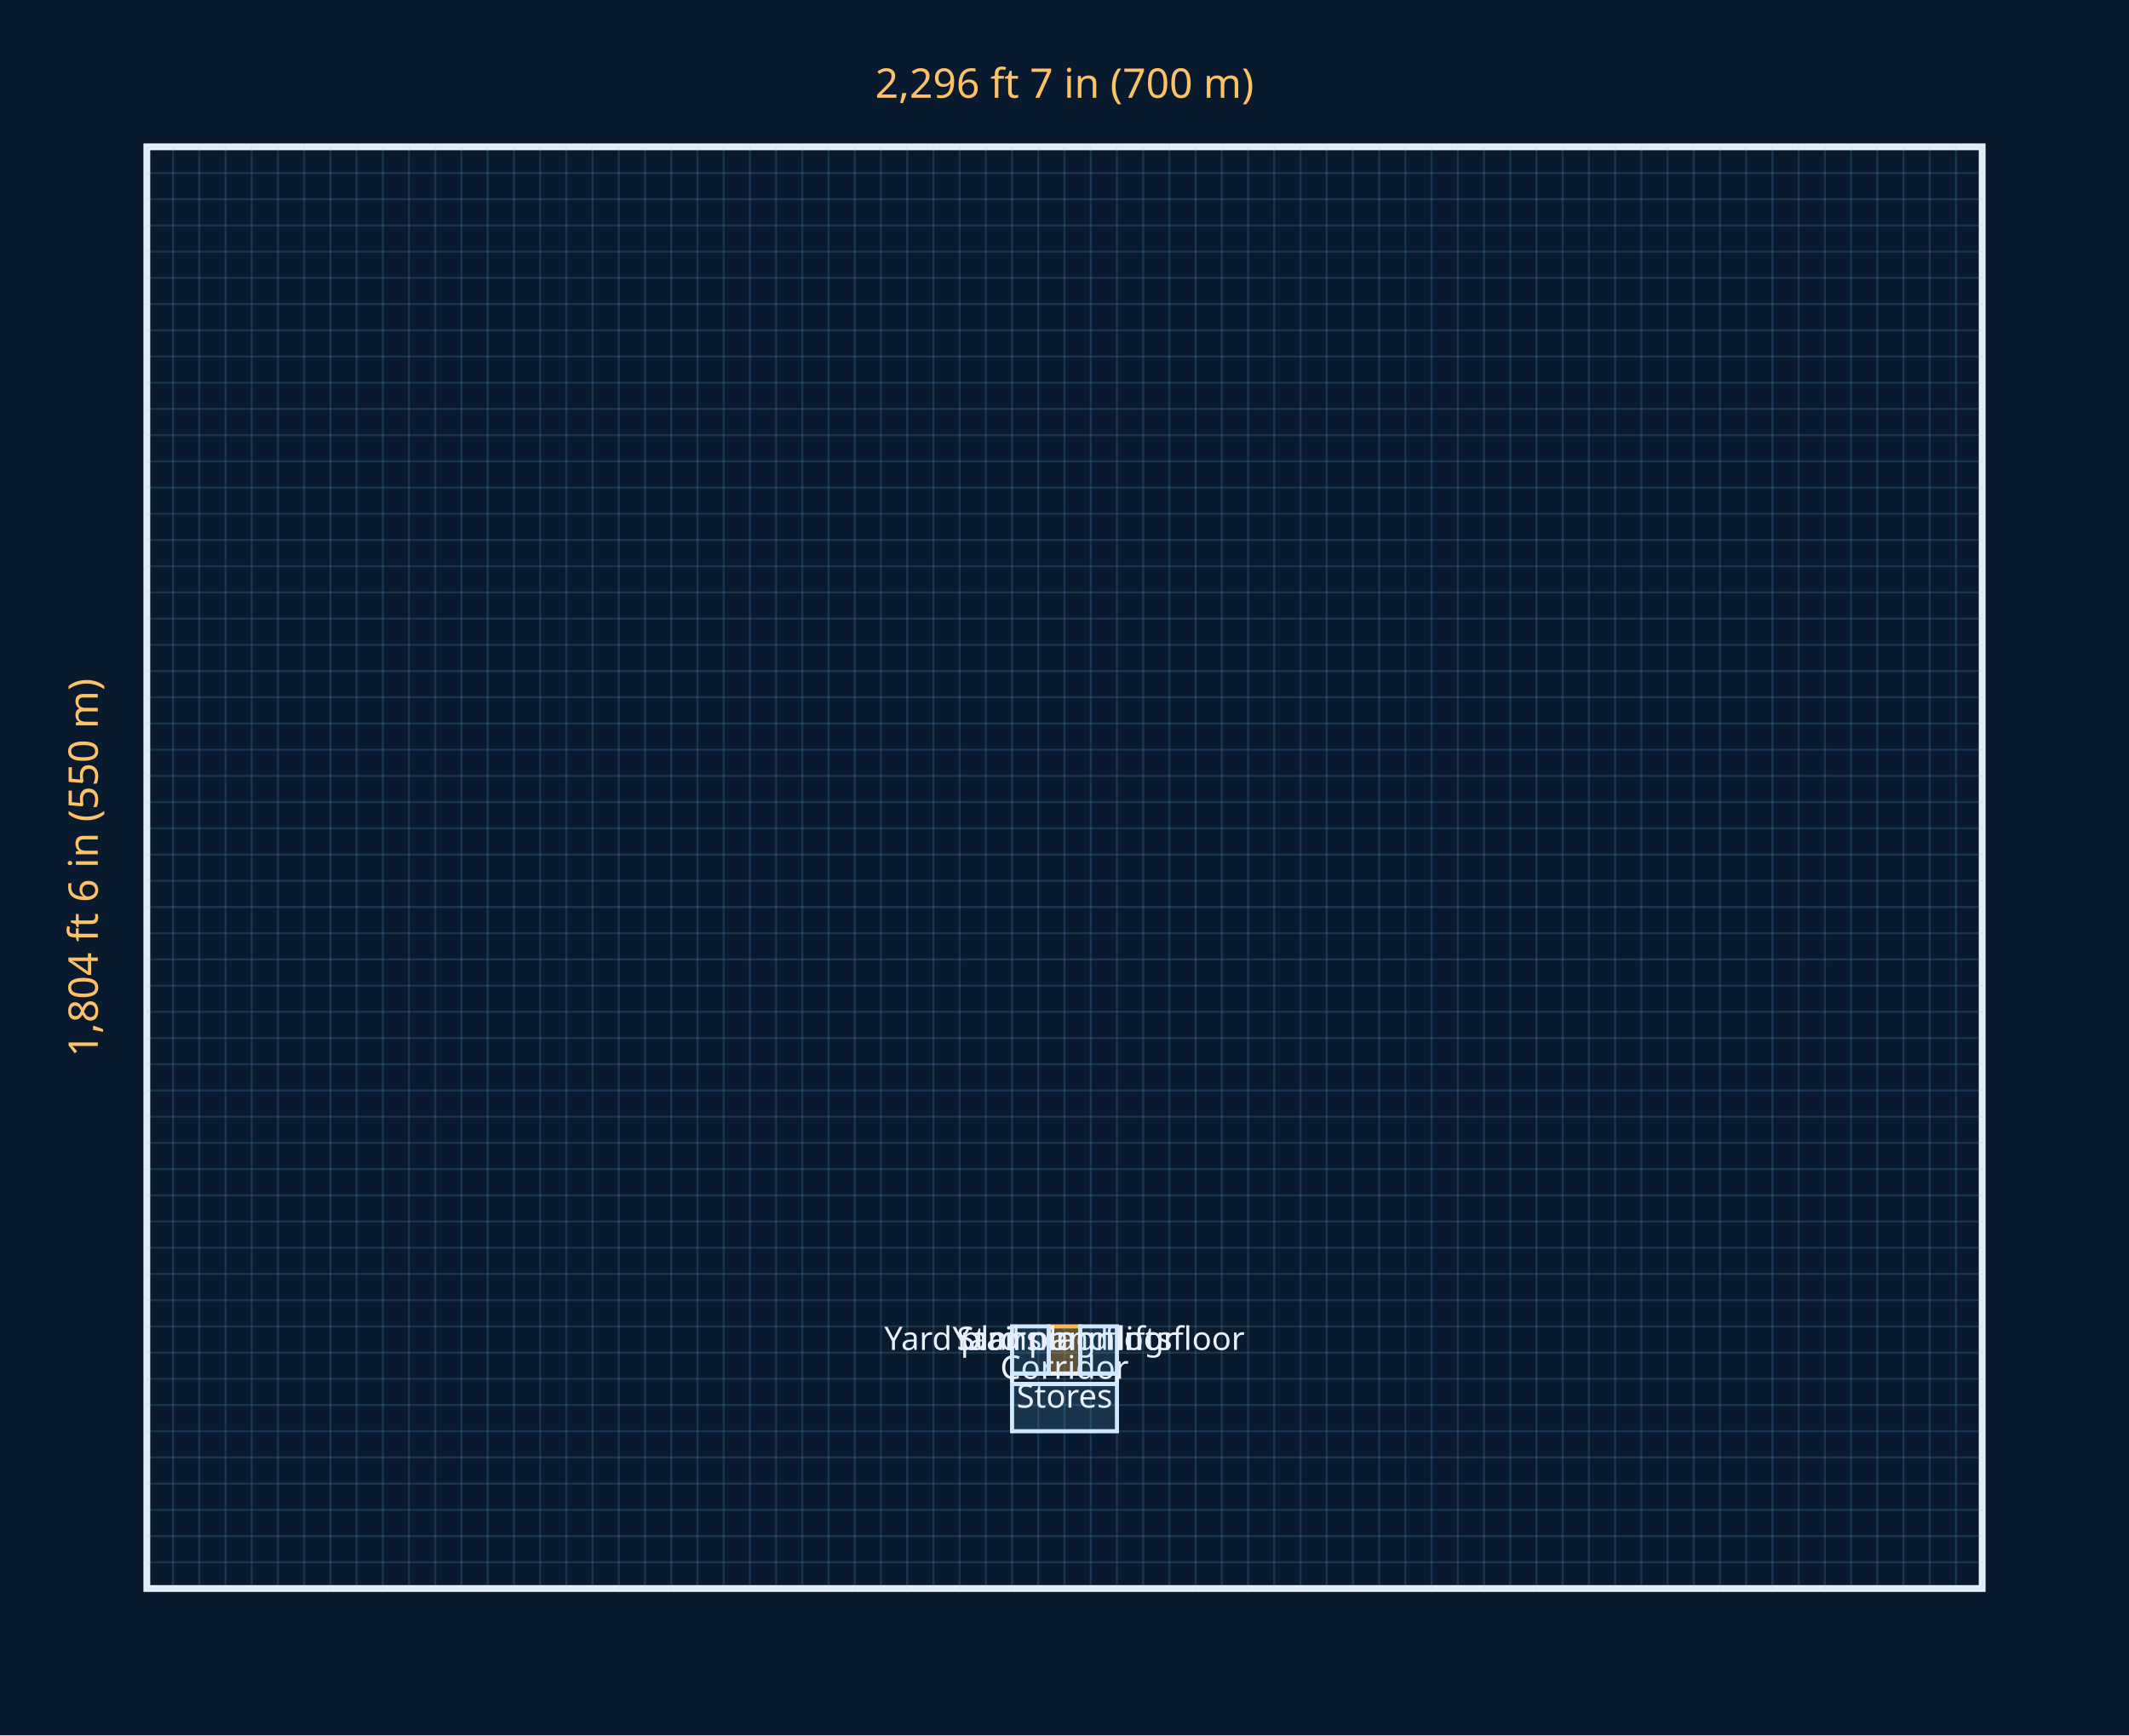
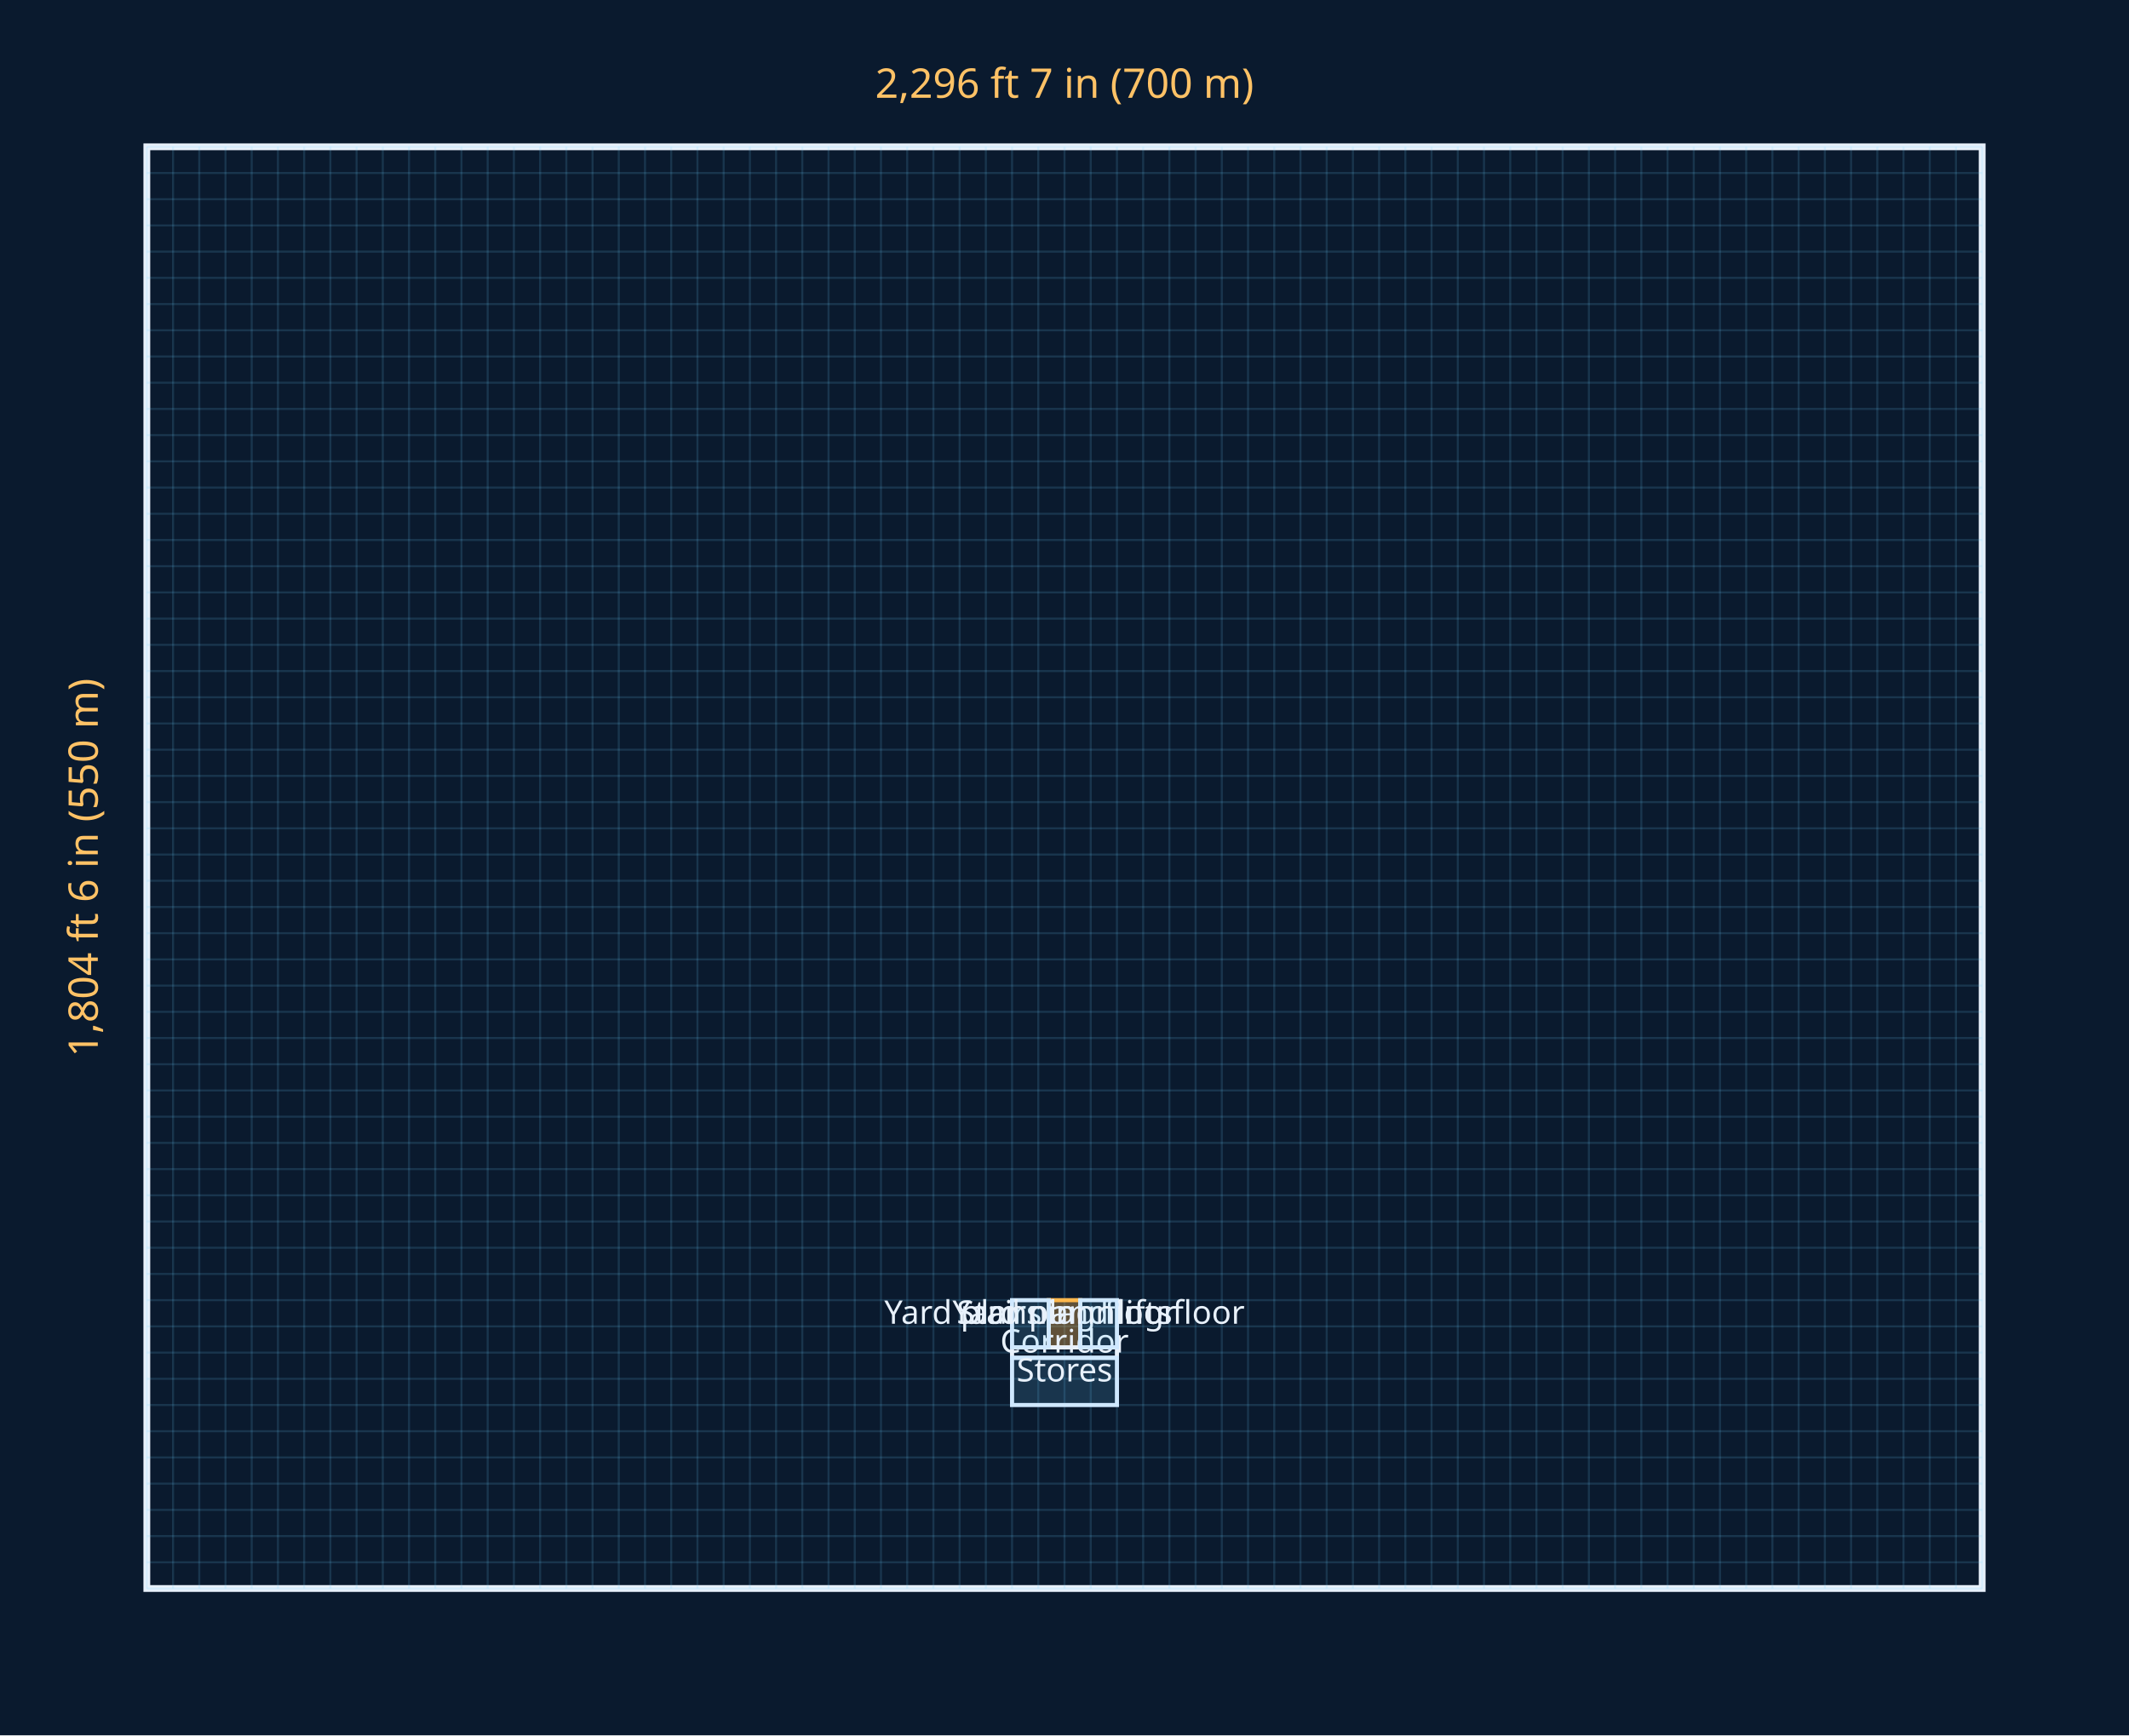
<svg xmlns="http://www.w3.org/2000/svg" viewBox="-56.0 -56.0 812.0 662.0" font-family="Segoe UI, sans-serif">
  <rect x="-56.0" y="-56.0" width="812.0" height="662.0" fill="#0a1a2e" />
  <rect x="0" y="0" width="700.0" height="550.0" fill="none" stroke="#e8f1fb" stroke-width="2.59" />
  <line x1="0.0" y1="0" x2="0.0" y2="550.0" stroke="#6fd0ff" stroke-opacity=".15" stroke-width="0.78" />
  <line x1="10.0" y1="0" x2="10.0" y2="550.0" stroke="#6fd0ff" stroke-opacity=".15" stroke-width="0.78" />
  <line x1="20.0" y1="0" x2="20.0" y2="550.0" stroke="#6fd0ff" stroke-opacity=".15" stroke-width="0.78" />
  <line x1="30.0" y1="0" x2="30.0" y2="550.0" stroke="#6fd0ff" stroke-opacity=".15" stroke-width="0.78" />
  <line x1="40.0" y1="0" x2="40.0" y2="550.0" stroke="#6fd0ff" stroke-opacity=".15" stroke-width="0.78" />
  <line x1="50.0" y1="0" x2="50.0" y2="550.0" stroke="#6fd0ff" stroke-opacity=".15" stroke-width="0.78" />
  <line x1="60.0" y1="0" x2="60.0" y2="550.0" stroke="#6fd0ff" stroke-opacity=".15" stroke-width="0.78" />
  <line x1="70.0" y1="0" x2="70.0" y2="550.0" stroke="#6fd0ff" stroke-opacity=".15" stroke-width="0.78" />
  <line x1="80.0" y1="0" x2="80.0" y2="550.0" stroke="#6fd0ff" stroke-opacity=".15" stroke-width="0.78" />
  <line x1="90.0" y1="0" x2="90.0" y2="550.0" stroke="#6fd0ff" stroke-opacity=".15" stroke-width="0.78" />
  <line x1="100.0" y1="0" x2="100.0" y2="550.0" stroke="#6fd0ff" stroke-opacity=".15" stroke-width="0.78" />
  <line x1="110.0" y1="0" x2="110.0" y2="550.0" stroke="#6fd0ff" stroke-opacity=".15" stroke-width="0.78" />
  <line x1="120.0" y1="0" x2="120.0" y2="550.0" stroke="#6fd0ff" stroke-opacity=".15" stroke-width="0.78" />
  <line x1="130.0" y1="0" x2="130.0" y2="550.0" stroke="#6fd0ff" stroke-opacity=".15" stroke-width="0.78" />
  <line x1="140.0" y1="0" x2="140.0" y2="550.0" stroke="#6fd0ff" stroke-opacity=".15" stroke-width="0.78" />
  <line x1="150.0" y1="0" x2="150.0" y2="550.0" stroke="#6fd0ff" stroke-opacity=".15" stroke-width="0.78" />
  <line x1="160.0" y1="0" x2="160.0" y2="550.0" stroke="#6fd0ff" stroke-opacity=".15" stroke-width="0.78" />
  <line x1="170.0" y1="0" x2="170.0" y2="550.0" stroke="#6fd0ff" stroke-opacity=".15" stroke-width="0.78" />
  <line x1="180.0" y1="0" x2="180.0" y2="550.0" stroke="#6fd0ff" stroke-opacity=".15" stroke-width="0.78" />
  <line x1="190.0" y1="0" x2="190.0" y2="550.0" stroke="#6fd0ff" stroke-opacity=".15" stroke-width="0.78" />
  <line x1="200.0" y1="0" x2="200.0" y2="550.0" stroke="#6fd0ff" stroke-opacity=".15" stroke-width="0.78" />
  <line x1="210.0" y1="0" x2="210.0" y2="550.0" stroke="#6fd0ff" stroke-opacity=".15" stroke-width="0.78" />
  <line x1="220.0" y1="0" x2="220.0" y2="550.0" stroke="#6fd0ff" stroke-opacity=".15" stroke-width="0.78" />
  <line x1="230.0" y1="0" x2="230.0" y2="550.0" stroke="#6fd0ff" stroke-opacity=".15" stroke-width="0.78" />
  <line x1="240.0" y1="0" x2="240.0" y2="550.0" stroke="#6fd0ff" stroke-opacity=".15" stroke-width="0.78" />
  <line x1="250.0" y1="0" x2="250.0" y2="550.0" stroke="#6fd0ff" stroke-opacity=".15" stroke-width="0.78" />
  <line x1="260.0" y1="0" x2="260.0" y2="550.0" stroke="#6fd0ff" stroke-opacity=".15" stroke-width="0.78" />
  <line x1="270.0" y1="0" x2="270.0" y2="550.0" stroke="#6fd0ff" stroke-opacity=".15" stroke-width="0.78" />
  <line x1="280.0" y1="0" x2="280.0" y2="550.0" stroke="#6fd0ff" stroke-opacity=".15" stroke-width="0.78" />
  <line x1="290.0" y1="0" x2="290.0" y2="550.0" stroke="#6fd0ff" stroke-opacity=".15" stroke-width="0.78" />
  <line x1="300.0" y1="0" x2="300.0" y2="550.0" stroke="#6fd0ff" stroke-opacity=".15" stroke-width="0.78" />
  <line x1="310.0" y1="0" x2="310.0" y2="550.0" stroke="#6fd0ff" stroke-opacity=".15" stroke-width="0.78" />
  <line x1="320.0" y1="0" x2="320.0" y2="550.0" stroke="#6fd0ff" stroke-opacity=".15" stroke-width="0.78" />
  <line x1="330.0" y1="0" x2="330.0" y2="550.0" stroke="#6fd0ff" stroke-opacity=".15" stroke-width="0.78" />
  <line x1="340.0" y1="0" x2="340.0" y2="550.0" stroke="#6fd0ff" stroke-opacity=".15" stroke-width="0.78" />
  <line x1="350.0" y1="0" x2="350.0" y2="550.0" stroke="#6fd0ff" stroke-opacity=".15" stroke-width="0.78" />
  <line x1="360.0" y1="0" x2="360.0" y2="550.0" stroke="#6fd0ff" stroke-opacity=".15" stroke-width="0.78" />
  <line x1="370.0" y1="0" x2="370.0" y2="550.0" stroke="#6fd0ff" stroke-opacity=".15" stroke-width="0.78" />
  <line x1="380.0" y1="0" x2="380.0" y2="550.0" stroke="#6fd0ff" stroke-opacity=".15" stroke-width="0.78" />
  <line x1="390.0" y1="0" x2="390.0" y2="550.0" stroke="#6fd0ff" stroke-opacity=".15" stroke-width="0.78" />
  <line x1="400.0" y1="0" x2="400.0" y2="550.0" stroke="#6fd0ff" stroke-opacity=".15" stroke-width="0.78" />
  <line x1="410.0" y1="0" x2="410.0" y2="550.0" stroke="#6fd0ff" stroke-opacity=".15" stroke-width="0.78" />
  <line x1="420.0" y1="0" x2="420.0" y2="550.0" stroke="#6fd0ff" stroke-opacity=".15" stroke-width="0.78" />
  <line x1="430.0" y1="0" x2="430.0" y2="550.0" stroke="#6fd0ff" stroke-opacity=".15" stroke-width="0.78" />
  <line x1="440.0" y1="0" x2="440.0" y2="550.0" stroke="#6fd0ff" stroke-opacity=".15" stroke-width="0.78" />
  <line x1="450.0" y1="0" x2="450.0" y2="550.0" stroke="#6fd0ff" stroke-opacity=".15" stroke-width="0.78" />
  <line x1="460.0" y1="0" x2="460.0" y2="550.0" stroke="#6fd0ff" stroke-opacity=".15" stroke-width="0.78" />
  <line x1="470.0" y1="0" x2="470.0" y2="550.0" stroke="#6fd0ff" stroke-opacity=".15" stroke-width="0.78" />
  <line x1="480.0" y1="0" x2="480.0" y2="550.0" stroke="#6fd0ff" stroke-opacity=".15" stroke-width="0.78" />
  <line x1="490.0" y1="0" x2="490.0" y2="550.0" stroke="#6fd0ff" stroke-opacity=".15" stroke-width="0.78" />
  <line x1="500.0" y1="0" x2="500.0" y2="550.0" stroke="#6fd0ff" stroke-opacity=".15" stroke-width="0.78" />
  <line x1="510.0" y1="0" x2="510.0" y2="550.0" stroke="#6fd0ff" stroke-opacity=".15" stroke-width="0.78" />
  <line x1="520.0" y1="0" x2="520.0" y2="550.0" stroke="#6fd0ff" stroke-opacity=".15" stroke-width="0.78" />
  <line x1="530.0" y1="0" x2="530.0" y2="550.0" stroke="#6fd0ff" stroke-opacity=".15" stroke-width="0.78" />
  <line x1="540.0" y1="0" x2="540.0" y2="550.0" stroke="#6fd0ff" stroke-opacity=".15" stroke-width="0.78" />
  <line x1="550.0" y1="0" x2="550.0" y2="550.0" stroke="#6fd0ff" stroke-opacity=".15" stroke-width="0.78" />
  <line x1="560.0" y1="0" x2="560.0" y2="550.0" stroke="#6fd0ff" stroke-opacity=".15" stroke-width="0.78" />
  <line x1="570.0" y1="0" x2="570.0" y2="550.0" stroke="#6fd0ff" stroke-opacity=".15" stroke-width="0.78" />
  <line x1="580.0" y1="0" x2="580.0" y2="550.0" stroke="#6fd0ff" stroke-opacity=".15" stroke-width="0.78" />
  <line x1="590.0" y1="0" x2="590.0" y2="550.0" stroke="#6fd0ff" stroke-opacity=".15" stroke-width="0.78" />
  <line x1="600.0" y1="0" x2="600.0" y2="550.0" stroke="#6fd0ff" stroke-opacity=".15" stroke-width="0.78" />
  <line x1="610.0" y1="0" x2="610.0" y2="550.0" stroke="#6fd0ff" stroke-opacity=".15" stroke-width="0.78" />
  <line x1="620.0" y1="0" x2="620.0" y2="550.0" stroke="#6fd0ff" stroke-opacity=".15" stroke-width="0.78" />
  <line x1="630.0" y1="0" x2="630.0" y2="550.0" stroke="#6fd0ff" stroke-opacity=".15" stroke-width="0.78" />
  <line x1="640.0" y1="0" x2="640.0" y2="550.0" stroke="#6fd0ff" stroke-opacity=".15" stroke-width="0.78" />
  <line x1="650.0" y1="0" x2="650.0" y2="550.0" stroke="#6fd0ff" stroke-opacity=".15" stroke-width="0.78" />
  <line x1="660.0" y1="0" x2="660.0" y2="550.0" stroke="#6fd0ff" stroke-opacity=".15" stroke-width="0.78" />
  <line x1="670.0" y1="0" x2="670.0" y2="550.0" stroke="#6fd0ff" stroke-opacity=".15" stroke-width="0.78" />
  <line x1="680.0" y1="0" x2="680.0" y2="550.0" stroke="#6fd0ff" stroke-opacity=".15" stroke-width="0.78" />
  <line x1="690.0" y1="0" x2="690.0" y2="550.0" stroke="#6fd0ff" stroke-opacity=".15" stroke-width="0.78" />
  <line x1="700.0" y1="0" x2="700.0" y2="550.0" stroke="#6fd0ff" stroke-opacity=".15" stroke-width="0.78" />
  <line x1="0" y1="0.0" x2="700.0" y2="0.0" stroke="#6fd0ff" stroke-opacity=".15" stroke-width="0.78" />
  <line x1="0" y1="10.0" x2="700.0" y2="10.0" stroke="#6fd0ff" stroke-opacity=".15" stroke-width="0.78" />
  <line x1="0" y1="20.0" x2="700.0" y2="20.0" stroke="#6fd0ff" stroke-opacity=".15" stroke-width="0.78" />
  <line x1="0" y1="30.0" x2="700.0" y2="30.0" stroke="#6fd0ff" stroke-opacity=".15" stroke-width="0.78" />
  <line x1="0" y1="40.0" x2="700.0" y2="40.0" stroke="#6fd0ff" stroke-opacity=".15" stroke-width="0.78" />
  <line x1="0" y1="50.0" x2="700.0" y2="50.0" stroke="#6fd0ff" stroke-opacity=".15" stroke-width="0.78" />
  <line x1="0" y1="60.0" x2="700.0" y2="60.0" stroke="#6fd0ff" stroke-opacity=".15" stroke-width="0.78" />
  <line x1="0" y1="70.0" x2="700.0" y2="70.0" stroke="#6fd0ff" stroke-opacity=".15" stroke-width="0.78" />
  <line x1="0" y1="80.0" x2="700.0" y2="80.0" stroke="#6fd0ff" stroke-opacity=".15" stroke-width="0.78" />
  <line x1="0" y1="90.0" x2="700.0" y2="90.0" stroke="#6fd0ff" stroke-opacity=".15" stroke-width="0.78" />
  <line x1="0" y1="100.0" x2="700.0" y2="100.0" stroke="#6fd0ff" stroke-opacity=".15" stroke-width="0.78" />
  <line x1="0" y1="110.0" x2="700.0" y2="110.0" stroke="#6fd0ff" stroke-opacity=".15" stroke-width="0.78" />
  <line x1="0" y1="120.0" x2="700.0" y2="120.0" stroke="#6fd0ff" stroke-opacity=".15" stroke-width="0.78" />
  <line x1="0" y1="130.0" x2="700.0" y2="130.0" stroke="#6fd0ff" stroke-opacity=".15" stroke-width="0.78" />
  <line x1="0" y1="140.0" x2="700.0" y2="140.0" stroke="#6fd0ff" stroke-opacity=".15" stroke-width="0.78" />
  <line x1="0" y1="150.0" x2="700.0" y2="150.0" stroke="#6fd0ff" stroke-opacity=".15" stroke-width="0.78" />
  <line x1="0" y1="160.0" x2="700.0" y2="160.0" stroke="#6fd0ff" stroke-opacity=".15" stroke-width="0.78" />
  <line x1="0" y1="170.0" x2="700.0" y2="170.0" stroke="#6fd0ff" stroke-opacity=".15" stroke-width="0.78" />
  <line x1="0" y1="180.0" x2="700.0" y2="180.0" stroke="#6fd0ff" stroke-opacity=".15" stroke-width="0.78" />
  <line x1="0" y1="190.0" x2="700.0" y2="190.0" stroke="#6fd0ff" stroke-opacity=".15" stroke-width="0.78" />
  <line x1="0" y1="200.0" x2="700.0" y2="200.0" stroke="#6fd0ff" stroke-opacity=".15" stroke-width="0.78" />
  <line x1="0" y1="210.0" x2="700.0" y2="210.0" stroke="#6fd0ff" stroke-opacity=".15" stroke-width="0.78" />
  <line x1="0" y1="220.0" x2="700.0" y2="220.0" stroke="#6fd0ff" stroke-opacity=".15" stroke-width="0.78" />
  <line x1="0" y1="230.0" x2="700.0" y2="230.0" stroke="#6fd0ff" stroke-opacity=".15" stroke-width="0.78" />
  <line x1="0" y1="240.0" x2="700.0" y2="240.0" stroke="#6fd0ff" stroke-opacity=".15" stroke-width="0.78" />
  <line x1="0" y1="250.0" x2="700.0" y2="250.0" stroke="#6fd0ff" stroke-opacity=".15" stroke-width="0.78" />
  <line x1="0" y1="260.0" x2="700.0" y2="260.0" stroke="#6fd0ff" stroke-opacity=".15" stroke-width="0.78" />
  <line x1="0" y1="270.0" x2="700.0" y2="270.0" stroke="#6fd0ff" stroke-opacity=".15" stroke-width="0.78" />
  <line x1="0" y1="280.0" x2="700.0" y2="280.0" stroke="#6fd0ff" stroke-opacity=".15" stroke-width="0.78" />
  <line x1="0" y1="290.0" x2="700.0" y2="290.0" stroke="#6fd0ff" stroke-opacity=".15" stroke-width="0.78" />
  <line x1="0" y1="300.0" x2="700.0" y2="300.0" stroke="#6fd0ff" stroke-opacity=".15" stroke-width="0.78" />
  <line x1="0" y1="310.0" x2="700.0" y2="310.0" stroke="#6fd0ff" stroke-opacity=".15" stroke-width="0.78" />
  <line x1="0" y1="320.0" x2="700.0" y2="320.0" stroke="#6fd0ff" stroke-opacity=".15" stroke-width="0.78" />
  <line x1="0" y1="330.0" x2="700.0" y2="330.0" stroke="#6fd0ff" stroke-opacity=".15" stroke-width="0.78" />
  <line x1="0" y1="340.0" x2="700.0" y2="340.0" stroke="#6fd0ff" stroke-opacity=".15" stroke-width="0.78" />
  <line x1="0" y1="350.0" x2="700.0" y2="350.0" stroke="#6fd0ff" stroke-opacity=".15" stroke-width="0.78" />
  <line x1="0" y1="360.0" x2="700.0" y2="360.0" stroke="#6fd0ff" stroke-opacity=".15" stroke-width="0.78" />
  <line x1="0" y1="370.0" x2="700.0" y2="370.0" stroke="#6fd0ff" stroke-opacity=".15" stroke-width="0.78" />
  <line x1="0" y1="380.0" x2="700.0" y2="380.0" stroke="#6fd0ff" stroke-opacity=".15" stroke-width="0.78" />
  <line x1="0" y1="390.0" x2="700.0" y2="390.0" stroke="#6fd0ff" stroke-opacity=".15" stroke-width="0.78" />
  <line x1="0" y1="400.0" x2="700.0" y2="400.0" stroke="#6fd0ff" stroke-opacity=".15" stroke-width="0.78" />
  <line x1="0" y1="410.0" x2="700.0" y2="410.0" stroke="#6fd0ff" stroke-opacity=".15" stroke-width="0.78" />
  <line x1="0" y1="420.0" x2="700.0" y2="420.0" stroke="#6fd0ff" stroke-opacity=".15" stroke-width="0.78" />
  <line x1="0" y1="430.0" x2="700.0" y2="430.0" stroke="#6fd0ff" stroke-opacity=".15" stroke-width="0.78" />
  <line x1="0" y1="440.0" x2="700.0" y2="440.0" stroke="#6fd0ff" stroke-opacity=".15" stroke-width="0.78" />
  <line x1="0" y1="450.0" x2="700.0" y2="450.0" stroke="#6fd0ff" stroke-opacity=".15" stroke-width="0.78" />
  <line x1="0" y1="460.0" x2="700.0" y2="460.0" stroke="#6fd0ff" stroke-opacity=".15" stroke-width="0.78" />
  <line x1="0" y1="470.0" x2="700.0" y2="470.0" stroke="#6fd0ff" stroke-opacity=".15" stroke-width="0.78" />
  <line x1="0" y1="480.0" x2="700.0" y2="480.0" stroke="#6fd0ff" stroke-opacity=".15" stroke-width="0.78" />
  <line x1="0" y1="490.0" x2="700.0" y2="490.0" stroke="#6fd0ff" stroke-opacity=".15" stroke-width="0.78" />
  <line x1="0" y1="500.0" x2="700.0" y2="500.0" stroke="#6fd0ff" stroke-opacity=".15" stroke-width="0.78" />
  <line x1="0" y1="510.0" x2="700.0" y2="510.0" stroke="#6fd0ff" stroke-opacity=".15" stroke-width="0.78" />
  <line x1="0" y1="520.0" x2="700.0" y2="520.0" stroke="#6fd0ff" stroke-opacity=".15" stroke-width="0.78" />
  <line x1="0" y1="530.0" x2="700.0" y2="530.0" stroke="#6fd0ff" stroke-opacity=".15" stroke-width="0.78" />
  <line x1="0" y1="540.0" x2="700.0" y2="540.0" stroke="#6fd0ff" stroke-opacity=".15" stroke-width="0.78" />
  <line x1="0" y1="550.0" x2="700.0" y2="550.0" stroke="#6fd0ff" stroke-opacity=".15" stroke-width="0.78" />
-   <polygon points="344.0,450.0 356.0,450.0 356.0,468.0 344.0,468.0" fill="rgba(255,184,77,.35)" stroke="#ffb84d" stroke-width="1.56" />
-   <text x="350.0" y="459.0" font-size="12.4" fill="#e8f1fb" text-anchor="middle">Stairs and lifts</text>
-   <polygon points="330.0,468.0 370.0,468.0 370.0,472.0 330.0,472.0" fill="none" stroke="#e8f1fb" stroke-width="1.56" />
-   <text x="350.0" y="470.0" font-size="12.4" fill="#e8f1fb" text-anchor="middle">Corridor</text>
-   <polygon points="330.0,450.0 344.0,450.0 344.0,468.0 330.0,468.0" fill="rgba(111,208,255,.15)" stroke="#cfe8ff" stroke-width="1.56" />
-   <text x="337.0" y="459.0" font-size="12.4" fill="#e8f1fb" text-anchor="middle">Yard planning floor</text>
-   <polygon points="356.0,450.0 370.0,450.0 370.0,468.0 356.0,468.0" fill="rgba(111,208,255,.15)" stroke="#cfe8ff" stroke-width="1.56" />
-   <text x="363.0" y="459.0" font-size="12.4" fill="#e8f1fb" text-anchor="middle">Yard planning floor</text>
-   <polygon points="330.0,472.0 370.0,472.0 370.0,490.0 330.0,490.0" fill="rgba(111,208,255,.15)" stroke="#cfe8ff" stroke-width="1.56" />
-   <text x="350.0" y="481.0" font-size="12.4" fill="#e8f1fb" text-anchor="middle">Stores</text>
+   <polygon points="344.0,440.0 356.0,440.0 356.0,458.0 344.0,458.0" fill="rgba(255,184,77,.35)" stroke="#ffb84d" stroke-width="1.56" />
+   <text x="350.0" y="449.0" font-size="12.4" fill="#e8f1fb" text-anchor="middle">Stairs and lifts</text>
+   <polygon points="330.0,458.0 370.0,458.0 370.0,462.0 330.0,462.0" fill="none" stroke="#e8f1fb" stroke-width="1.56" />
+   <text x="350.0" y="460.0" font-size="12.4" fill="#e8f1fb" text-anchor="middle">Corridor</text>
+   <polygon points="330.0,440.0 344.0,440.0 344.0,458.0 330.0,458.0" fill="rgba(111,208,255,.15)" stroke="#cfe8ff" stroke-width="1.56" />
+   <text x="337.0" y="449.0" font-size="12.4" fill="#e8f1fb" text-anchor="middle">Yard planning floor</text>
+   <polygon points="356.0,440.0 370.0,440.0 370.0,458.0 356.0,458.0" fill="rgba(111,208,255,.15)" stroke="#cfe8ff" stroke-width="1.56" />
+   <text x="363.0" y="449.0" font-size="12.4" fill="#e8f1fb" text-anchor="middle">Yard planning floor</text>
+   <polygon points="330.0,462.0 370.0,462.0 370.0,480.0 330.0,480.0" fill="rgba(111,208,255,.15)" stroke="#cfe8ff" stroke-width="1.56" />
+   <text x="350.0" y="471.0" font-size="12.4" fill="#e8f1fb" text-anchor="middle">Stores</text>
  <text x="350.0" y="-18.7" font-size="15.6" fill="#ffc266" text-anchor="middle">2,296 ft 7 in (700 m)</text>
  <text x="-18.7" y="275.0" font-size="15.6" fill="#ffc266" text-anchor="middle" transform="rotate(-90 -18.7 275.0)">1,804 ft 6 in (550 m)</text>
</svg>
